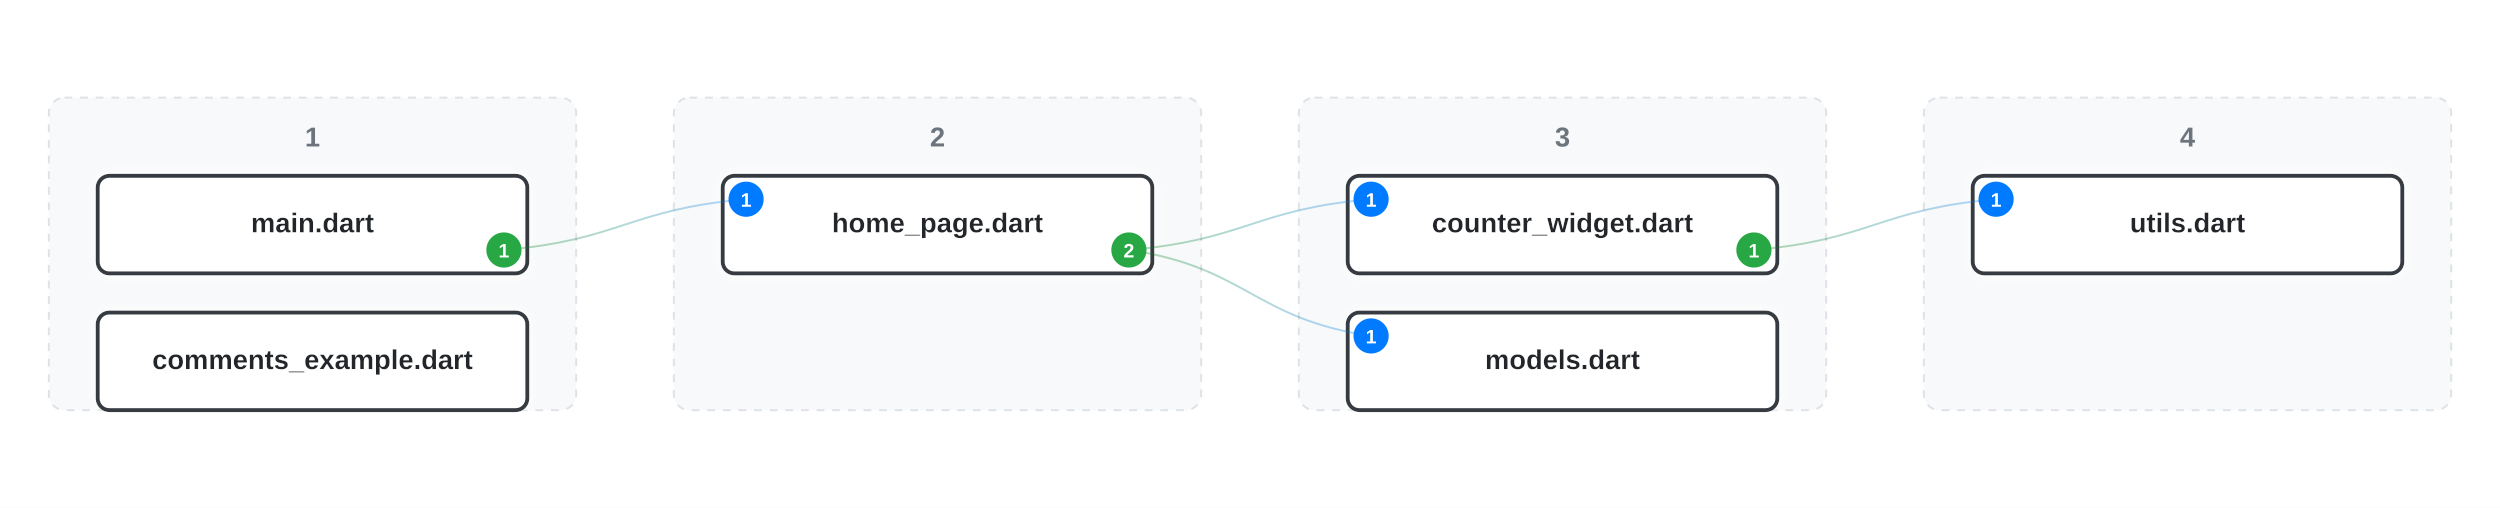
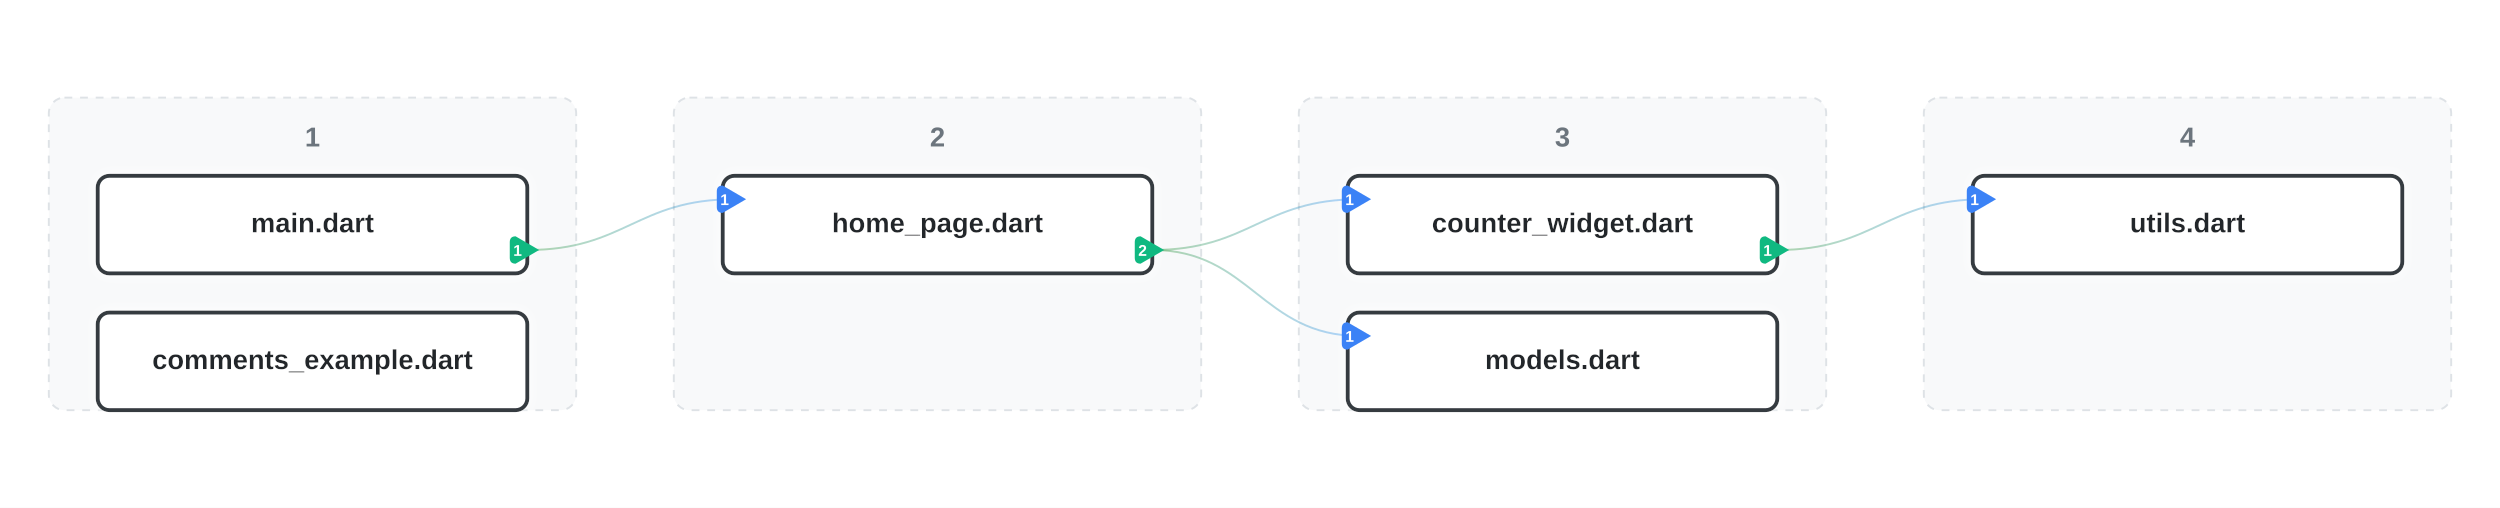
<svg xmlns="http://www.w3.org/2000/svg" width="1280" height="260" viewBox="0 0 1280 260" font-family="Arial, Helvetica, sans-serif">
  <defs>
    <filter id="whiteShadow" x="-20%" y="-20%" width="140%" height="140%">
      <feGaussianBlur in="SourceAlpha" stdDeviation="3" />
      <feOffset dx="0" dy="0" result="offsetblur" />
      <feFlood flood-color="white" flood-opacity="1" />
      <feComposite in2="offsetblur" operator="in" />
      <feMerge>
        <feMergeNode />
        <feMergeNode in="SourceGraphic" />
      </feMerge>
    </filter>
    <filter id="outlineWhite">
      <feMorphology in="SourceAlpha" result="DILATED" operator="dilate" radius="2" />
      <feFlood flood-color="white" flood-opacity="0.5" result="WHITE" />
      <feComposite in="WHITE" in2="DILATED" operator="in" result="OUTLINE" />
      <feMerge>
        <feMergeNode in="OUTLINE" />
        <feMergeNode in="SourceGraphic" />
      </feMerge>
    </filter>
    <linearGradient id="edgeGradient" x1="0%" y1="0%" x2="100%" y2="0%">
      <stop offset="0%" stop-color="green" stop-opacity="0.3" />
      <stop offset="100%" stop-color="#007bff" stop-opacity="0.3" />
    </linearGradient>
  </defs>
  <style>
  .layerBackground { fill: #f8f9fa; stroke: #dee2e6; stroke-width: 1; stroke-dasharray: 4,4; }
  .layerTitle { fill: #6c757d; font-size: 14px; font-weight: bold; text-anchor: middle; }
  .nodeRect { fill: #ffffff; stroke: #343a40; stroke-width: 2; rx: 6; ry: 6; cursor: pointer; filter: url(#whiteShadow); }
  .nodeRect:hover { stroke: #007bff; stroke-width: 3; }
  .nodeText { fill: #212529; font-size: 14px; font-weight: 900; text-anchor: middle; dominant-baseline: middle; filter: url(#outlineWhite); }
  .edge { fill: none; stroke: url(#edgeGradient); }
  .edge:hover { stroke: #007bff; stroke-width: 3; opacity: 1.0; }
+   .cycleEdge { stroke: red; stroke-width: 5; opacity: 0.9; }
  .badge { font-size: 10px; font-weight: bold; fill: white; text-anchor: middle; dominant-baseline: middle; cursor: help; }
  .badge:hover { opacity: 0.8; }
</style>
  <rect width="100%" height="100%" fill="white" />
  <rect x="25.0" y="50" width="270.0" height="160" rx="8" class="layerBackground" />
  <text x="160.0" y="75" class="layerTitle">1</text>
  <rect x="345.0" y="50" width="270.0" height="160" rx="8" class="layerBackground" />
  <text x="480.0" y="75" class="layerTitle">2</text>
  <rect x="665.0" y="50" width="270.0" height="160" rx="8" class="layerBackground" />
  <text x="800.0" y="75" class="layerTitle">3</text>
  <rect x="985.0" y="50" width="270.0" height="160" rx="8" class="layerBackground" />
  <text x="1120.0" y="75" class="layerTitle">4</text>
  <rect x="50.0" y="90.0" width="220" height="50" class="nodeRect" />
  <rect x="50.0" y="160.0" width="220" height="50" class="nodeRect" />
  <rect x="370.0" y="90.0" width="220" height="50" class="nodeRect" />
  <rect x="690.0" y="90.0" width="220" height="50" class="nodeRect" />
  <rect x="690.0" y="160.0" width="220" height="50" class="nodeRect" />
  <rect x="1010.0" y="90.0" width="220" height="50" class="nodeRect" />
-   <path d="M 258.0 128.0 C 318.0 122.8, 322.0 107.2, 382.0 102.0" class="edge" />
-   <path d="M 898.0 128.0 C 958.0 122.8, 962.0 107.2, 1022.0 102.0" class="edge" />
-   <path d="M 578.0 128.0 C 638.0 122.8, 642.0 107.2, 702.0 102.0" class="edge" />
-   <path d="M 578.0 128.0 C 638.0 136.8, 642.0 163.2, 702.0 172.0" class="edge" />
-   <g>
-     <circle cx="258.0" cy="128.0" r="9" fill="#28a745" />
-     <text x="258.0" y="129.0" class="badge">1</text>
+   <path d="M 270.0 128.0 C 320.0 128.0, 326.0 102.0, 376.0 102.0" class="edge" />
+   <path d="M 910.0 128.0 C 960.0 128.0, 966.0 102.0, 1016.0 102.0" class="edge" />
+   <path d="M 590.0 128.0 C 640.0 128.0, 646.0 102.0, 696.0 102.0" class="edge" />
+   <path d="M 590.0 128.0 C 640.0 128.0, 646.0 172.0, 696.0 172.0" class="edge" />
+   <g class="outgoingBadge">
+     <path d="M 276.0,128.0 L 264.0,121.0 Q 261.0,121.0 261.0,124.0 L 261.0,132.0 Q 261.0,135.0 264.0,135.0 Z" fill="#10b981" />
+     <text x="265.0" y="131.0" text-anchor="middle" fill="white" font-size="8" font-weight="bold">1</text>
  </g>
  <text x="160.0" y="115.0" class="nodeText">main.dart</text>
  <text x="160.0" y="185.0" class="nodeText">comments_example.dart</text>
-   <g>
-     <circle cx="382.0" cy="102.0" r="9" fill="#007bff" />
-     <text x="382.0" y="103.0" class="badge">1</text>
+   <g class="incomingBadge">
+     <path d="M 382.0,102.0 L 370.0,95.0 Q 367.0,95.0 367.0,98.0 L 367.0,106.0 Q 367.0,109.0 370.0,109.0 Z" fill="#3b82f6" />
+     <text x="371.0" y="105.0" text-anchor="middle" fill="white" font-size="8" font-weight="bold">1</text>
  </g>
-   <g>
-     <circle cx="578.0" cy="128.0" r="9" fill="#28a745" />
-     <text x="578.0" y="129.0" class="badge">2</text>
+   <g class="outgoingBadge">
+     <path d="M 596.0,128.0 L 584.0,121.0 Q 581.0,121.0 581.0,124.0 L 581.0,132.0 Q 581.0,135.0 584.0,135.0 Z" fill="#10b981" />
+     <text x="585.0" y="131.0" text-anchor="middle" fill="white" font-size="8" font-weight="bold">2</text>
  </g>
  <text x="480.0" y="115.0" class="nodeText">home_page.dart</text>
-   <g>
-     <circle cx="702.0" cy="102.0" r="9" fill="#007bff" />
-     <text x="702.0" y="103.0" class="badge">1</text>
+   <g class="incomingBadge">
+     <path d="M 702.0,102.0 L 690.0,95.0 Q 687.0,95.0 687.0,98.0 L 687.0,106.0 Q 687.0,109.0 690.0,109.0 Z" fill="#3b82f6" />
+     <text x="691.0" y="105.0" text-anchor="middle" fill="white" font-size="8" font-weight="bold">1</text>
  </g>
-   <g>
-     <circle cx="898.0" cy="128.0" r="9" fill="#28a745" />
-     <text x="898.0" y="129.0" class="badge">1</text>
+   <g class="outgoingBadge">
+     <path d="M 916.0,128.0 L 904.0,121.0 Q 901.0,121.0 901.0,124.0 L 901.0,132.0 Q 901.0,135.0 904.0,135.0 Z" fill="#10b981" />
+     <text x="905.0" y="131.0" text-anchor="middle" fill="white" font-size="8" font-weight="bold">1</text>
  </g>
  <text x="800.0" y="115.0" class="nodeText">counter_widget.dart</text>
-   <g>
-     <circle cx="702.0" cy="172.0" r="9" fill="#007bff" />
-     <text x="702.0" y="173.0" class="badge">1</text>
+   <g class="incomingBadge">
+     <path d="M 702.0,172.0 L 690.0,165.0 Q 687.0,165.0 687.0,168.0 L 687.0,176.0 Q 687.0,179.0 690.0,179.0 Z" fill="#3b82f6" />
+     <text x="691.0" y="175.0" text-anchor="middle" fill="white" font-size="8" font-weight="bold">1</text>
  </g>
  <text x="800.0" y="185.0" class="nodeText">models.dart</text>
-   <g>
-     <circle cx="1022.0" cy="102.0" r="9" fill="#007bff" />
-     <text x="1022.0" y="103.0" class="badge">1</text>
+   <g class="incomingBadge">
+     <path d="M 1022.0,102.0 L 1010.0,95.0 Q 1007.0,95.0 1007.0,98.0 L 1007.0,106.0 Q 1007.0,109.0 1010.0,109.0 Z" fill="#3b82f6" />
+     <text x="1011.0" y="105.0" text-anchor="middle" fill="white" font-size="8" font-weight="bold">1</text>
  </g>
  <text x="1120.0" y="115.0" class="nodeText">utils.dart</text>
</svg>
